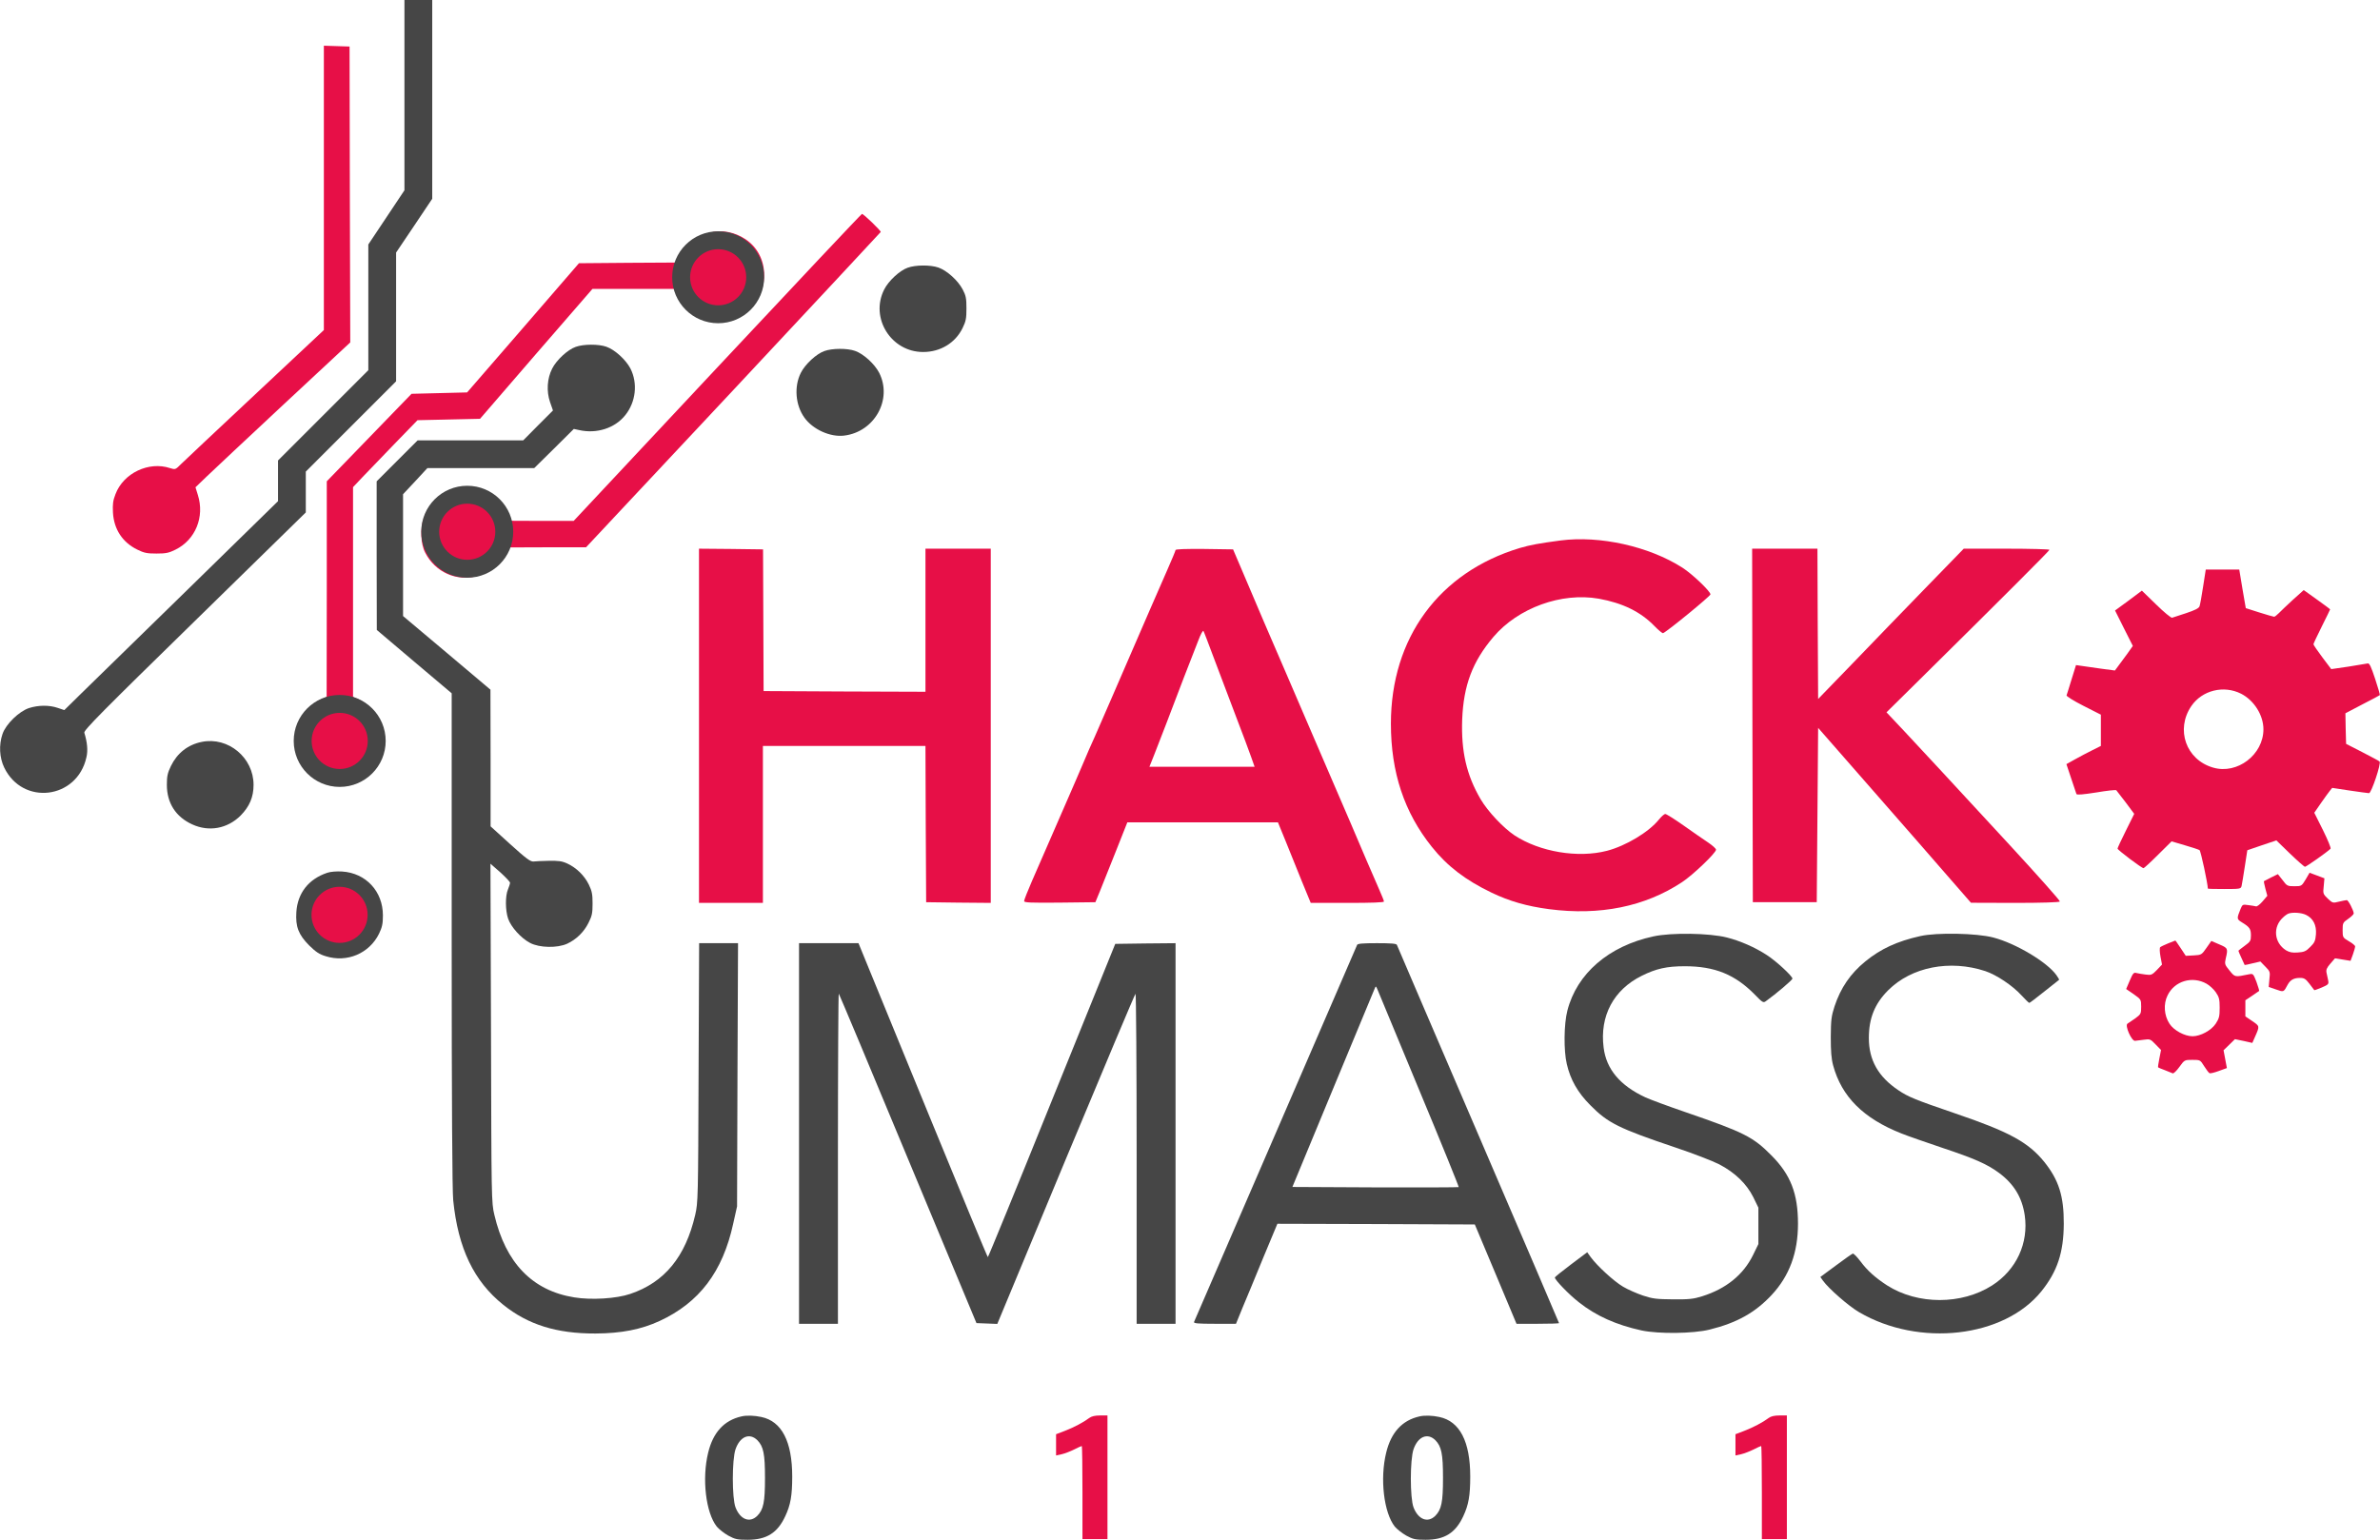
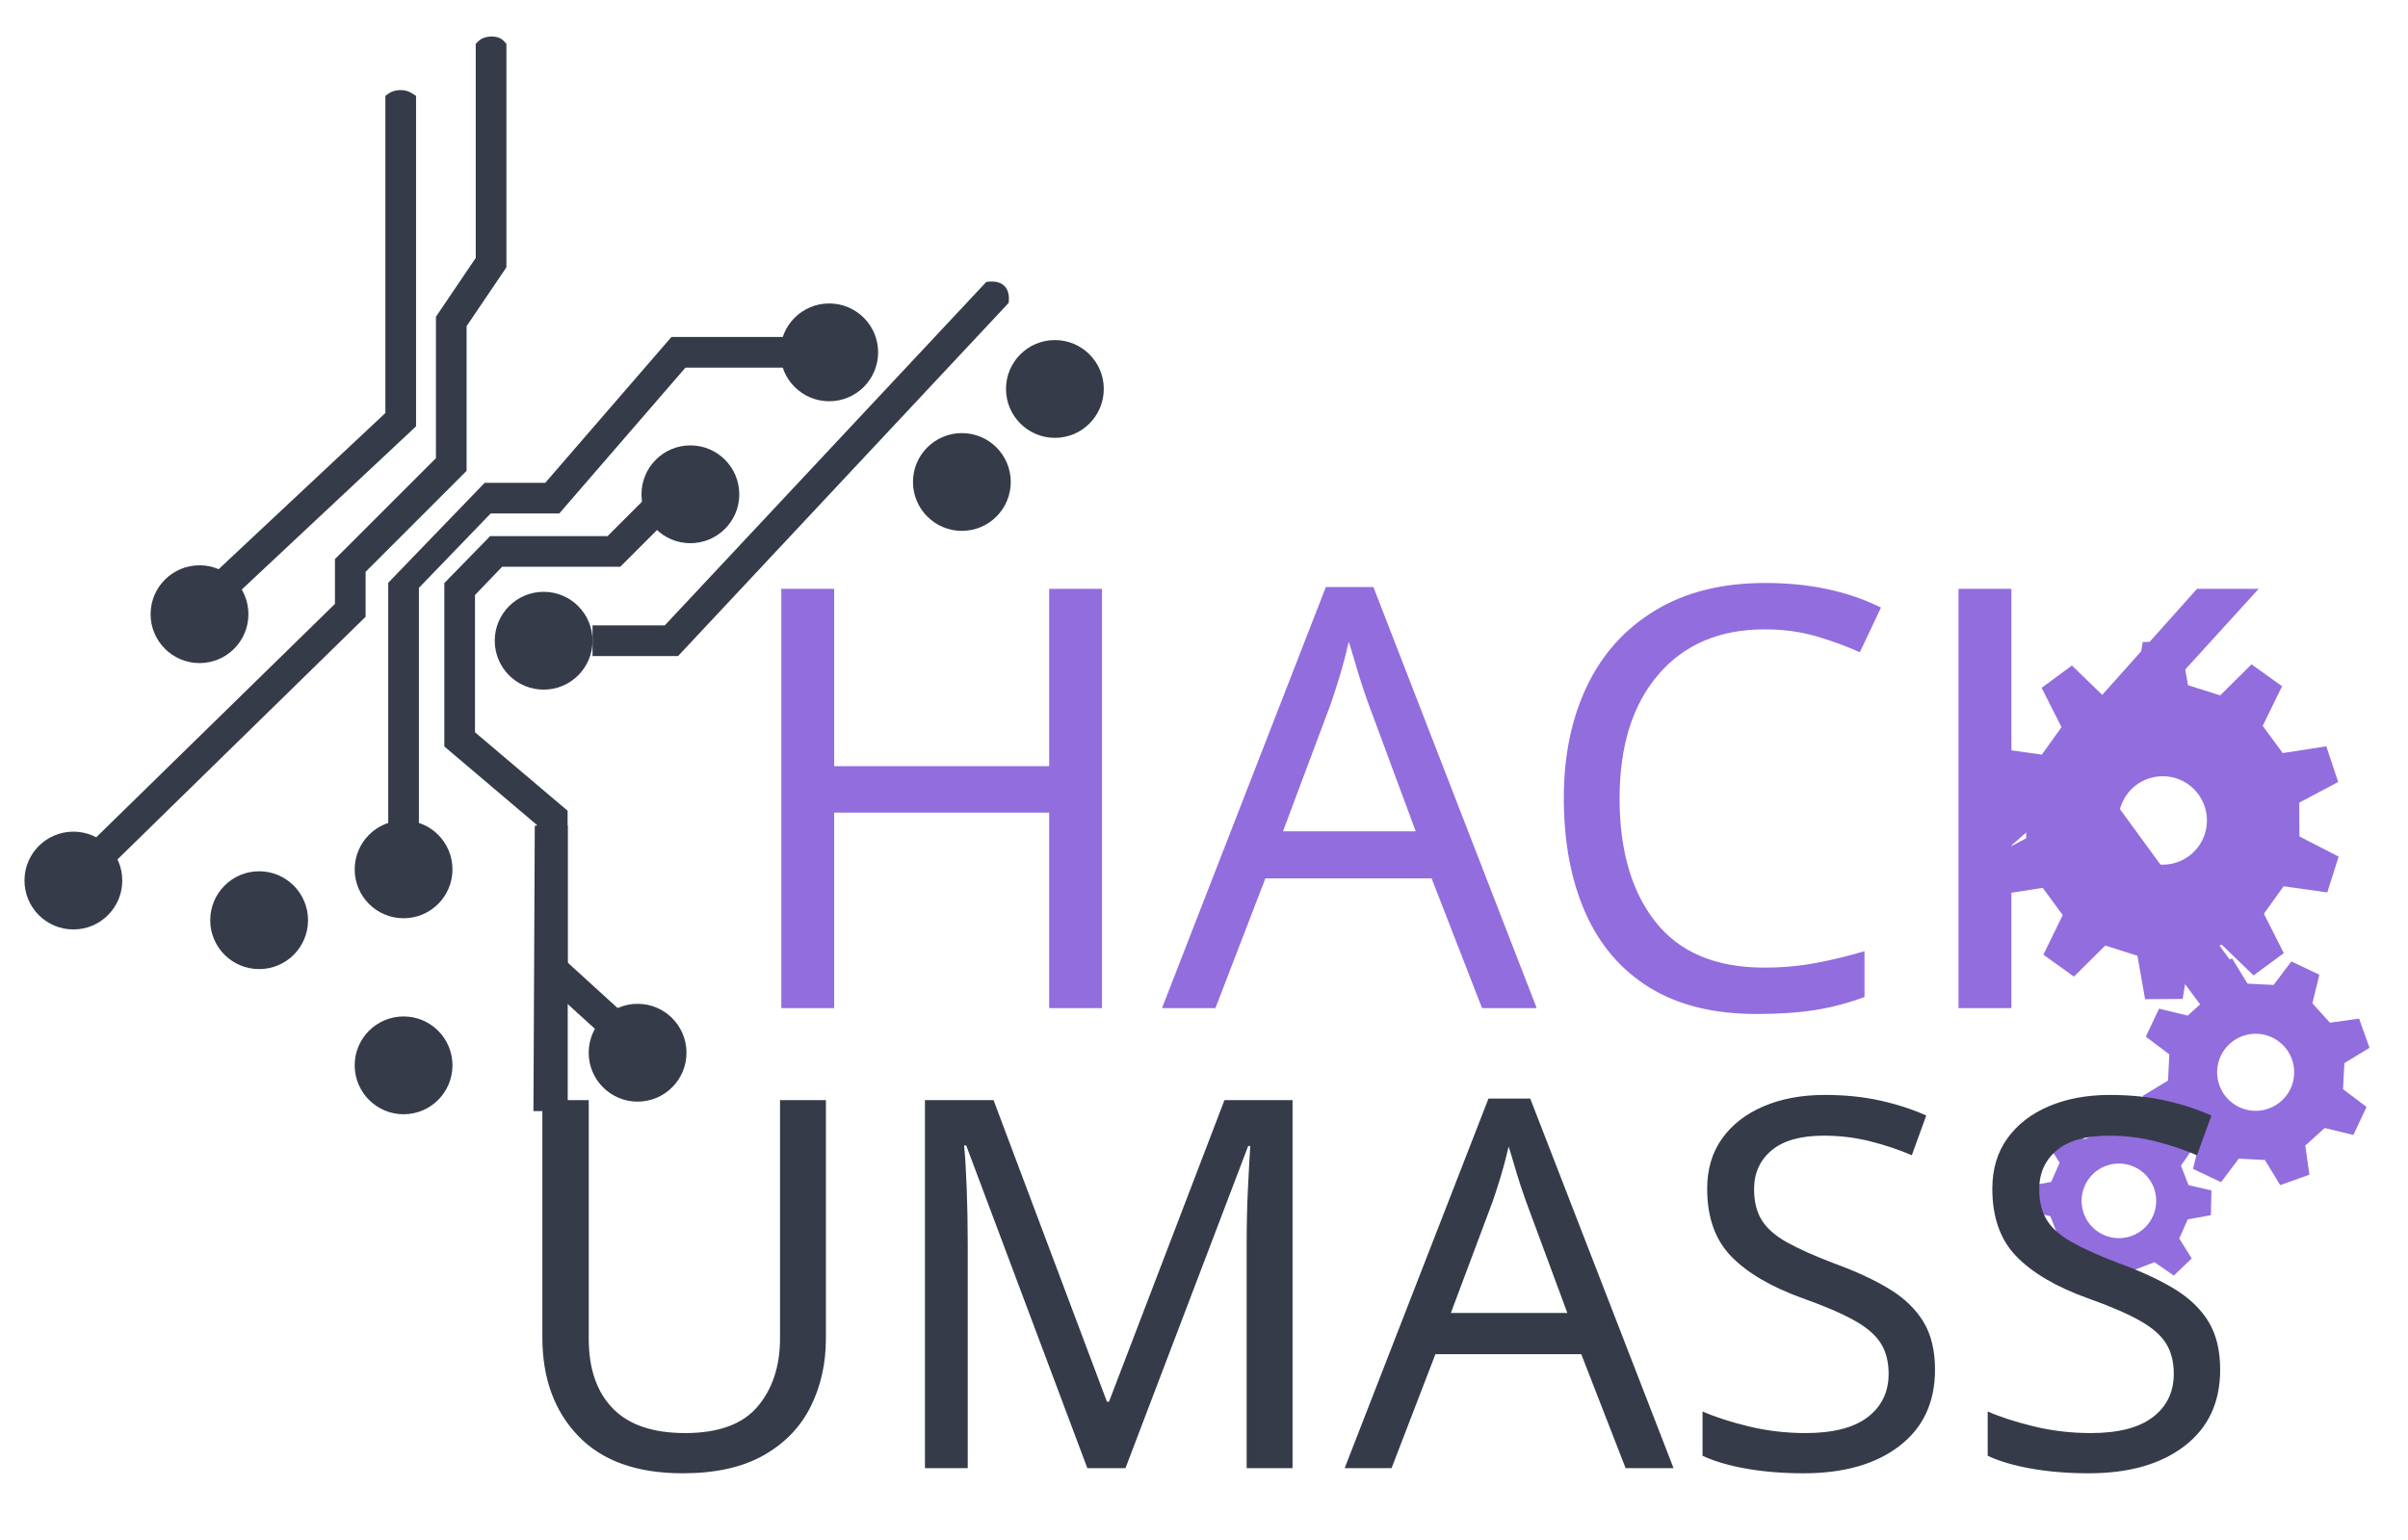
- <svg xmlns="http://www.w3.org/2000/svg" width="17130px" height="11085px" viewBox="0 0 17130 11085" version="1.1">
+ <svg xmlns="http://www.w3.org/2000/svg" width="738px" height="472px" viewBox="0 0 738 472" version="1.1">
  <defs />
-   <g id="Page-1" stroke="none" stroke-width="1" fill="none" fill-rule="evenodd">
-     <g id="Group">
-       <path d="M2911,5022.986 L2911,4337.986 L2781,4142.986 L2651,3947.986 L2651,3495.986 L2651,3042.986 L2326,2717.986 L2001,2392.986 L2001,2246.986 L2001,2099.986 L1354,1466.986 C997,1118.986 651,779.986 584,714.986 L463,595.986 L415,611.986 C354,632.986 277,631.986 210,610.986 C138,587.986 42,494.986 18,423.986 C-9,344.986 -4,253.986 30,182.986 C163,-94.014 555,-46.014 622,255.986 C634,305.986 628,363.986 607,432.986 C601,449.986 739,588.986 1401,1235.986 L2201,2018.986 L2201,2165.986 L2201,2312.986 L2526,2637.986 L2851,2962.986 L2851,3425.986 L2851,3889.986 L2981,4082.986 L3111,4276.986 L3111,4992.986 L3111,5707.986 L3011,5707.986 L2911,5707.986 L2911,5022.986 L2911,5022.986 Z" id="Shape" fill="#464646" transform="translate(1555.841, 2853.993) scale(1, -1) translate(-1555.841, -2853.993) " />
-       <path d="M2331,2962 L2331,1938 L1839,1477 C1568,1223 1327,997 1304,974 C1263,933 1262,932 1224,944 C1071,995 888,908 831,756 C813,710 810,684 813,624 C820,503 882,409 989,357 C1037,333 1059,329 1126,329 C1193,329 1215,333 1263,357 C1407,428 1474,593 1424,751 L1407,806 L1486,882 C1530,925 1781,1159 2043,1404 L2521,1849 L2518,2914 L2516,3979 L2424,3982 L2331,3985 L2331,2962 L2331,2962 Z" id="Shape" fill="#E70F47" transform="translate(1666.493, 2157) scale(1, -1) translate(-1666.493, -2157) " />
-       <path d="M5163,3053.578 L4129,1948.578 L3893,1948.578 L3656,1949.578 L3621,2009.578 C3570,2099.578 3501,2148.578 3401,2166.578 C3254,2193.578 3103,2109.578 3051,1970.578 C3023,1896.578 3027,1784.578 3060,1720.578 C3132,1579.578 3287,1509.578 3434,1552.578 C3508,1574.578 3567,1620.578 3616,1695.578 L3656,1757.578 L3937,1758.578 L4218,1758.578 L5277,2889.578 C5859,3512.578 6337,4024.578 6339,4028.578 C6342,4036.578 6216,4158.578 6204,4158.578 C6200,4158.578 5731,3660.578 5163,3053.578 L5163,3053.578 Z" id="Shape" fill="#E70F47" transform="translate(4685.709, 2849.289) scale(1, -1) translate(-4685.709, -2849.289) " />
-       <path d="M5116,5626.377 C5089,5619.377 5051,5606.377 5033,5596.377 C4984,5571.377 4922,5504.377 4900,5454.377 L4880,5410.377 L4524,5408.377 L4167,5405.377 L3765,4940.377 L3362,4475.377 L3162,4470.377 L2962,4465.377 L2657,4150.377 L2352,3835.377 L2352,3059.377 L2351,2283.377 L2309,2264.377 C2246,2236.377 2176,2161.377 2151,2093.377 C2133,2046.377 2130,2020.377 2133,1960.377 C2140,1839.377 2202,1745.377 2309,1693.377 C2357,1669.377 2379,1665.377 2446,1665.377 C2513,1665.377 2535,1669.377 2583,1693.377 C2779,1789.377 2822,2053.377 2665,2205.377 C2642,2228.377 2605,2254.377 2582,2264.377 L2541,2283.377 L2541,3038.377 L2541,3793.377 L2608,3864.377 C2645,3903.377 2750,4012.377 2840,4105.377 L3005,4275.377 L3230,4280.377 L3455,4285.377 L3859,4753.377 L4264,5220.377 L4572,5220.377 L4879,5220.377 L4909,5167.377 C4971,5058.377 5060,5005.377 5186,5005.377 C5254,5005.377 5275,5009.377 5323,5033.377 C5539,5139.377 5563,5448.377 5364,5579.377 C5288,5629.377 5196,5647.377 5116,5626.377 L5116,5626.377 Z" id="Shape" fill="#E70F47" transform="translate(3816.032, 3650.189) scale(1, -1) translate(-3816.032, -3650.189) " />
-       <path d="M6534,2518.494 C6476,2498.494 6395,2423.494 6364,2361.494 C6260,2156.494 6414,1910.494 6645,1911.494 C6768,1911.494 6876,1976.494 6928,2083.494 C6952,2132.494 6956,2152.494 6956,2225.494 C6956,2298.494 6952,2317.494 6929,2361.494 C6895,2426.494 6815,2498.494 6754,2519.494 C6696,2539.494 6590,2538.494 6534,2518.494 L6534,2518.494 Z" id="Shape" fill="#464646" transform="translate(6643.446, 2222.747) scale(1, -1) translate(-6643.446, -2222.747) " />
-       <path d="M4144,9584.502 C4086,9564.502 4005,9489.502 3974,9427.502 C3938,9356.502 3932,9265.502 3959,9186.502 L3980,9126.502 L3873,9019.502 L3766,8911.502 L3386,8911.502 L3006,8911.502 L2859,8764.502 L2711,8616.502 L2711,8081.502 L2712,7546.502 L2981,7318.502 L3251,7090.502 L3251,5317.502 C3251,4143.502 3255,3508.502 3262,3440.502 C3297,3094.502 3411,2857.502 3622,2688.502 C3801,2544.502 4007,2480.502 4286,2481.502 C4472,2482.502 4615,2510.502 4747,2571.502 C5033,2703.502 5202,2926.502 5277,3271.502 L5305,3396.502 L5308,4344.502 L5312,5291.502 L5172,5291.502 L5032,5291.502 L5028,4359.502 C5025,3457.502 5024,3423.502 5004,3336.502 C4934,3033.502 4783,2849.502 4536,2766.502 C4437,2732.502 4256,2721.502 4134,2741.502 C3832,2789.502 3639,2989.502 3558,3336.502 C3537,3424.502 3537,3449.502 3534,4645.502 L3530,5863.502 L3601,5801.502 C3639,5766.502 3671,5733.502 3671,5726.502 C3671,5719.502 3664,5697.502 3656,5678.502 C3636,5631.502 3637,5527.502 3657,5468.502 C3678,5407.502 3750,5327.502 3815,5293.502 C3883,5257.502 4011,5255.502 4082,5287.502 C4148,5318.502 4203,5371.502 4236,5438.502 C4261,5487.502 4265,5508.502 4265,5576.502 C4265,5643.502 4261,5665.502 4238,5713.502 C4206,5778.502 4149,5834.502 4082,5865.502 C4045,5882.502 4019,5885.502 3951,5884.502 C3904,5883.502 3854,5881.502 3840,5879.502 C3818,5877.502 3788,5899.502 3672,6004.502 L3531,6132.502 L3531,6624.502 L3530,7116.502 L3216,7381.502 L2901,7646.502 L2901,8084.502 L2901,8523.502 L2989,8617.502 L3076,8711.502 L3461,8711.502 L3845,8711.502 L3988,8852.502 L4130,8993.502 L4168,8985.502 C4295,8956.502 4427,8999.502 4501,9093.502 C4577,9188.502 4591,9322.502 4538,9427.502 C4505,9491.502 4425,9564.502 4364,9585.502 C4306,9605.502 4200,9604.502 4144,9584.502 L4144,9584.502 Z" id="Shape" fill="#464646" transform="translate(4011.5, 6040.751) scale(1, -1) translate(-4011.5, -6040.751) " />
-       <path d="M5934,3122.107 C5876,3102.107 5795,3027.107 5764,2965.107 C5714,2866.107 5725,2732.107 5790,2642.107 C5851,2557.107 5976,2501.107 6075,2513.107 C6294,2539.107 6425,2773.107 6328,2965.107 C6295,3029.107 6215,3102.107 6154,3123.107 C6096,3143.107 5990,3142.107 5934,3122.107 L5934,3122.107 Z" id="Shape" fill="#464646" transform="translate(6046.607, 2824.553) scale(1, -1) translate(-6046.607, -2824.553) " />
-       <path d="M11231,6551.166 C11080,6531.166 11014,6519.166 10939,6497.166 C10358,6322.166 10011,5850.166 10011,5232.166 C10011,4882.166 10107,4593.166 10306,4345.166 C10417,4206.166 10548,4106.166 10735,4016.166 C10864,3954.166 10990,3918.166 11149,3897.166 C11514,3849.166 11840,3915.166 12106,4091.166 C12184,4142.166 12351,4302.166 12351,4325.166 C12351,4333.166 12325,4356.166 12294,4377.166 C12262,4398.166 12183,4453.166 12118,4499.166 C12054,4544.166 11994,4582.166 11986,4582.166 C11978,4582.166 11958,4564.166 11940,4542.166 C11868,4452.166 11701,4352.166 11566,4317.166 C11357,4263.166 11083,4309.166 10901,4428.166 C10819,4483.166 10709,4600.166 10657,4688.166 C10555,4862.166 10516,5033.166 10524,5262.166 C10534,5509.166 10598,5679.166 10749,5857.166 C10927,6066.166 11238,6179.166 11507,6132.166 C11679,6101.166 11808,6038.166 11908,5935.166 C11937,5905.166 11965,5882.166 11970,5884.166 C11999,5895.166 12310,6150.166 12311,6163.166 C12311,6185.166 12179,6311.166 12108,6356.166 C11868,6509.166 11514,6588.166 11231,6551.166 L11231,6551.166 Z" id="Shape" fill="#E70F47" transform="translate(11181, 5221.083) scale(1, -1) translate(-11181, -5221.083) " />
-       <polygon id="Shape" fill="#E70F47" transform="translate(6081, 5225) scale(1, -1) translate(-6081, -5225) " points="5031 5225 5031 3950 5261 3950 5491 3950 5491 4515 5491 5080 6076 5080 6661 5080 6663 4518 6666 3955 6899 3952 7131 3950 7131 5225 7131 6500 6896 6500 6661 6500 6661 5985 6661 5470 6079 5472 5496 5475 5494 5985 5492 6495 5261 6498 5031 6500" />
-       <path d="M8461,6491.759 C8461,6486.759 8434,6422.759 8402,6349.759 C8370,6276.759 8314,6147.759 8277,6063.759 C8241,5980.759 8182,5845.759 8147,5763.759 C8112,5682.759 8046,5531.759 8001,5426.759 C7956,5322.759 7901,5196.759 7879,5146.759 C7856,5097.759 7819,5011.759 7796,4956.759 C7773,4901.759 7724,4789.759 7688,4706.759 C7652,4624.759 7591,4484.759 7553,4396.759 C7515,4308.759 7458,4178.759 7427,4107.759 C7396,4036.759 7371,3972.759 7371,3964.759 C7371,3953.759 7416,3951.759 7628,3953.759 L7884,3956.759 L7917,4036.759 C7935,4080.759 7986,4209.759 8032,4324.759 L8114,4531.759 L8656,4531.759 L9198,4531.759 L9254,4394.759 C9284,4318.759 9337,4187.759 9371,4104.759 L9434,3951.759 L9697,3951.759 C9873,3951.759 9961,3954.759 9961,3961.759 C9961,3967.759 9945,4006.759 9926,4049.759 C9890,4131.759 9784,4376.759 9721,4526.759 C9700,4576.759 9644,4706.759 9596,4816.759 C9548,4926.759 9485,5072.759 9456,5141.759 C9427,5210.759 9337,5419.759 9256,5606.759 C9115,5932.759 9080,6013.759 8939,6346.759 L8875,6496.759 L8668,6499.759 C8534,6500.759 8461,6498.759 8461,6491.759 L8461,6491.759 Z M8734,5721.759 C8770,5625.759 8841,5438.759 8891,5306.759 C8942,5174.759 8993,5036.759 9006,4999.759 L9030,4931.759 L8651,4931.759 L8273,4931.759 L8308,5019.759 C8327,5067.759 8366,5169.759 8396,5246.759 C8425,5323.759 8481,5469.759 8520,5571.759 C8560,5673.759 8606,5793.759 8624,5838.759 C8642,5886.759 8658,5915.759 8662,5908.759 C8666,5902.759 8698,5817.759 8734,5721.759 L8734,5721.759 Z" id="Shape" fill="#E70F47" transform="translate(8666, 5225.879) scale(1, -1) translate(-8666, -5225.879) " />
-       <path d="M12613,5228 L12616,3955 L12846,3955 L13076,3955 L13081,4582 L13086,5210 L13486,4753 C13706,4502 13954,4218 14036,4123 L14186,3951 L14503,3950 C14693,3950 14822,3954 14826,3960 C14829,3965 14668,4146 14469,4362 C14269,4578 14046,4820 13972,4900 C13898,4980 13779,5107 13708,5184 L13578,5322 L13807,5548 C14406,6140 14751,6485 14751,6492 C14751,6496 14612,6500 14443,6500 L14134,6500 L13855,6213 C13701,6054 13465,5811 13331,5671 L13086,5418 L13083,5959 L13081,6500 L12846,6500 L12611,6500 L12613,5228 L12613,5228 Z" id="Shape" fill="#E70F47" transform="translate(13718.521, 5225) scale(1, -1) translate(-13718.521, -5225) " />
-       <path d="M15857,6278 C15847,6210 15835,6146 15831,6135 C15826,6121 15798,6107 15735,6086 C15686,6070 15641,6055 15634,6053 C15627,6050 15575,6093 15519,6148 L15416,6248 L15320,6176 L15223,6105 L15287,5977 L15351,5850 L15310,5792 C15287,5761 15258,5721 15245,5704 L15222,5673 L15124,5686 C15070,5694 15007,5703 14984,5706 L14942,5712 L14910,5609 C14893,5552 14876,5500 14874,5494 C14872,5488 14926,5454 14995,5419 L15121,5355 L15121,5243 L15121,5130 L15059,5099 C15024,5082 14968,5052 14934,5033 L14873,4999 L14907,4897 C14926,4841 14943,4790 14945,4784 C14948,4776 14991,4780 15088,4795 C15164,4808 15229,4815 15232,4811 C15235,4808 15266,4768 15300,4723 L15361,4641 L15301,4520 C15268,4454 15241,4396 15241,4391 C15241,4381 15415,4250 15428,4250 C15432,4250 15479,4293 15533,4347 L15630,4443 L15725,4415 C15777,4400 15825,4384 15831,4380 C15840,4375 15890,4140 15891,4103 C15891,4101 15945,4100 16010,4100 C16125,4100 16129,4101 16134,4123 C16137,4135 16147,4198 16157,4262 L16175,4379 L16280,4415 L16384,4450 L16482,4355 C16536,4303 16585,4260 16590,4260 C16599,4260 16749,4365 16774,4390 C16779,4394 16754,4454 16720,4523 L16657,4649 L16704,4717 C16730,4754 16759,4795 16769,4807 L16786,4828 L16911,4809 C16980,4799 17043,4790 17051,4790 C17068,4790 17140,5005 17127,5018 C17123,5022 17067,5052 17003,5085 L16886,5145 L16883,5255 L16881,5365 L17003,5429 C17071,5464 17128,5494 17129,5496 C17131,5497 17116,5550 17095,5613 C17066,5701 17054,5726 17042,5724 C17033,5722 16971,5712 16903,5701 L16779,5683 L16715,5768 C16680,5815 16651,5857 16651,5862 C16651,5866 16678,5924 16711,5990 C16744,6056 16771,6111 16771,6113 C16771,6115 16728,6147 16676,6184 L16581,6252 L16503,6182 C16461,6143 16415,6100 16402,6086 C16388,6072 16373,6060 16368,6060 C16363,6060 16315,6074 16261,6091 L16164,6122 L16140,6261 L16117,6400 L15996,6400 L15876,6400 L15857,6278 L15857,6278 Z M16130,5506 C16224,5458 16291,5351 16291,5250 C16291,5067 16103,4923 15929,4974 C15734,5030 15657,5248 15772,5417 C15850,5531 16005,5569 16130,5506 L16130,5506 Z" id="Shape" fill="#E70F47" transform="translate(16001.089, 5250) scale(1, -1) translate(-16001.089, -5250) " />
-       <path d="M1452,5957.926 C1352,5937.926 1275,5876.926 1230,5783.926 C1206,5733.926 1201,5710.926 1201,5648.926 C1201,5517.926 1265,5417.926 1384,5363.926 C1504,5308.926 1637,5332.926 1732,5427.926 C1796,5492.926 1825,5560.926 1825,5648.926 C1825,5844.926 1642,5996.926 1452,5957.926 L1452,5957.926 Z" id="Shape" fill="#464646" transform="translate(1513, 5649.463) scale(1, -1) translate(-1513, -5649.463) " />
-       <path d="M2356,6889.691 C2221,6844.691 2142,6743.691 2133,6606.691 C2126,6500.691 2149,6443.691 2225,6366.691 C2273,6319.691 2298,6302.691 2345,6288.691 C2498,6240.691 2658,6308.691 2728,6450.691 C2750,6496.691 2756,6520.691 2756,6582.691 C2756,6755.691 2634,6887.691 2462,6898.691 C2422,6900.691 2380,6897.691 2356,6889.691 L2356,6889.691 Z" id="Shape" fill="#464646" transform="translate(2443.905, 6586.346) scale(1, -1) translate(-2443.905, -6586.346) " />
-       <path d="M16595,7087.484 C16566,7039.484 16565,7038.484 16514,7038.484 C16464,7038.484 16460,7040.484 16429,7082.484 L16395,7125.484 L16346,7101.484 C16318,7087.484 16295,7075.484 16294,7074.484 C16293,7073.484 16298,7049.484 16305,7021.484 L16319,6969.484 L16285,6929.484 C16266,6907.484 16245,6891.484 16238,6893.484 C16231,6895.484 16207,6899.484 16183,6902.484 C16142,6908.484 16140,6907.484 16127,6876.484 C16098,6804.484 16098,6802.484 16136,6778.484 C16192,6744.484 16201,6730.484 16201,6684.484 C16201,6645.484 16197,6639.484 16156,6609.484 C16131,6591.484 16111,6575.484 16111,6573.484 C16111,6570.484 16121,6547.484 16133,6521.484 C16146,6494.484 16156,6472.484 16156,6471.484 C16156,6470.484 16182,6475.484 16213,6483.484 L16269,6496.484 L16305,6459.484 C16339,6425.484 16340,6421.484 16334,6368.484 L16329,6313.484 L16381,6295.484 C16438,6275.484 16436,6274.484 16466,6330.484 C16485,6364.484 16510,6378.484 16555,6378.484 C16584,6378.484 16595,6371.484 16622,6336.484 C16640,6312.484 16656,6292.484 16657,6290.484 C16658,6288.484 16682,6297.484 16711,6309.484 C16759,6330.484 16762,6333.484 16757,6360.484 C16754,6375.484 16748,6400.484 16745,6416.484 C16741,6437.484 16747,6451.484 16773,6481.484 L16806,6519.484 L16862,6510.484 L16918,6501.484 L16935,6547.484 C16944,6572.484 16951,6598.484 16951,6605.484 C16951,6611.484 16931,6628.484 16906,6642.484 C16862,6668.484 16861,6670.484 16861,6722.484 C16861,6773.484 16863,6777.484 16901,6803.484 C16923,6818.484 16941,6836.484 16941,6842.484 C16940,6864.484 16902,6938.484 16891,6938.484 C16885,6938.484 16860,6933.484 16835,6927.484 C16791,6916.484 16789,6916.484 16754,6949.484 C16720,6982.484 16719,6985.484 16725,7039.484 L16730,7095.484 L16677,7115.484 L16623,7135.484 L16595,7087.484 L16595,7087.484 Z M16597,6832.484 C16649,6807.484 16674,6758.484 16669,6692.484 C16665,6645.484 16659,6631.484 16628,6601.484 C16598,6570.484 16584,6564.484 16539,6561.484 C16498,6558.484 16479,6562.484 16453,6577.484 C16367,6632.484 16357,6746.484 16433,6814.484 C16445,6826.484 16463,6838.484 16471,6841.484 C16501,6852.484 16564,6848.484 16597,6832.484 L16597,6832.484 Z" id="Shape" fill="#E70F47" transform="translate(16528.631, 6709.242) scale(1, -1) translate(-16528.631, -6709.242) " />
-       <path d="M11901,9577.038 C11579,9508.038 11349,9309.038 11281,9042.038 C11256,8945.038 11254,8755.038 11277,8658.038 C11303,8545.038 11356,8452.038 11446,8362.038 C11573,8233.038 11650,8195.038 12059,8057.038 C12188,8014.038 12329,7959.038 12374,7936.038 C12487,7877.038 12571,7796.038 12619,7700.038 L12656,7624.038 L12656,7493.038 L12656,7362.038 L12617,7282.038 C12547,7140.038 12423,7040.038 12251,6986.038 C12187,6966.038 12156,6963.038 12041,6964.038 C11924,6965.038 11896,6968.038 11826,6991.038 C11782,7006.038 11717,7034.038 11682,7055.038 C11617,7093.038 11497,7203.038 11449,7268.038 L11424,7303.038 L11307,7215.038 C11243,7167.038 11191,7125.038 11191,7121.038 C11191,7104.038 11294,6997.038 11364,6943.038 C11487,6845.038 11633,6780.038 11815,6740.038 C11938,6714.038 12187,6717.038 12304,6746.038 C12502,6795.038 12632,6868.038 12751,6995.038 C12879,7132.038 12941,7300.038 12941,7508.038 C12941,7725.038 12888,7861.038 12751,7999.038 C12618,8134.038 12551,8167.038 12136,8310.038 C12010,8353.038 11878,8402.038 11843,8418.038 C11660,8503.038 11561,8621.038 11542,8777.038 C11513,9004.038 11614,9193.038 11816,9293.038 C11920,9345.038 11998,9362.038 12126,9362.038 C12343,9362.038 12489,9302.038 12632,9156.038 C12684,9102.038 12692,9097.038 12709,9110.038 C12782,9162.038 12901,9263.038 12901,9273.038 C12901,9291.038 12782,9401.038 12716,9443.038 C12630,9499.038 12524,9545.038 12429,9569.038 C12303,9601.038 12030,9605.038 11901,9577.038 L11901,9577.038 Z" id="Shape" fill="#464646" transform="translate(12066, 8159.019) scale(1, -1) translate(-12066, -8159.019) " />
-       <path d="M13821,9582.007 C13655,9545.007 13536,9490.007 13426,9400.007 C13318,9312.007 13248,9209.007 13204,9076.007 C13181,9005.007 13178,8979.007 13177,8856.007 C13177,8753.007 13181,8699.007 13194,8651.007 C13255,8426.007 13412,8269.007 13686,8161.007 C13730,8143.007 13861,8098.007 13976,8059.007 C14213,7980.007 14301,7941.007 14387,7878.007 C14495,7798.007 14554,7701.007 14573,7572.007 C14602,7372.007 14513,7179.007 14338,7067.007 C14119,6927.007 13803,6927.007 13583,7067.007 C13498,7122.007 13440,7174.007 13391,7240.007 C13366,7273.007 13341,7299.007 13335,7296.007 C13329,7294.007 13274,7256.007 13213,7210.007 L13102,7128.007 L13121,7101.007 C13161,7045.007 13306,6918.007 13380,6875.007 C13813,6621.007 14424,6691.007 14693,7025.007 C14808,7168.007 14853,7305.007 14854,7511.007 C14855,7710.007 14818,7826.007 14714,7956.007 C14599,8098.007 14460,8174.007 14071,8306.007 C13787,8403.007 13733,8425.007 13664,8472.007 C13519,8569.007 13451,8689.007 13451,8848.007 C13451,8990.007 13493,9095.007 13590,9192.007 C13758,9360.007 14034,9414.007 14289,9330.007 C14370,9303.007 14485,9226.007 14549,9156.007 C14577,9126.007 14602,9101.007 14606,9101.007 C14609,9101.007 14658,9138.007 14714,9183.007 C14770,9228.007 14818,9266.007 14820,9267.007 C14822,9269.007 14813,9284.007 14801,9301.007 C14734,9395.007 14508,9530.007 14346,9572.007 C14228,9603.007 13941,9609.007 13821,9582.007 L13821,9582.007 Z" id="Shape" fill="#464646" transform="translate(13978.01, 8160.504) scale(1, -1) translate(-13978.01, -8160.504) " />
-       <path d="M15606,7707.257 C15579,7696.257 15552,7683.257 15548,7679.257 C15543,7674.257 15544,7644.257 15550,7612.257 L15561,7554.257 L15524,7515.257 C15489,7479.257 15483,7477.257 15444,7482.257 C15420,7485.257 15391,7490.257 15378,7493.257 C15357,7499.257 15352,7492.257 15329,7439.257 L15303,7378.257 L15357,7341.257 C15410,7303.257 15411,7303.257 15411,7251.257 C15411,7200.257 15409,7197.257 15369,7167.257 C15345,7150.257 15320,7133.257 15313,7129.257 C15291,7117.257 15342,7002.257 15367,7005.257 C15377,7006.257 15406,7010.257 15431,7013.257 C15474,7019.257 15478,7018.257 15515,6979.257 L15554,6939.257 L15542,6878.257 C15535,6844.257 15531,6815.257 15533,6814.257 C15535,6812.257 15556,6803.257 15581,6794.257 C15606,6784.257 15631,6774.257 15638,6771.257 C15644,6768.257 15666,6789.257 15686,6817.257 C15723,6868.257 15723,6868.257 15779,6868.257 C15836,6868.257 15836,6868.257 15864,6823.257 C15880,6798.257 15897,6775.257 15903,6772.257 C15908,6769.257 15938,6776.257 15970,6788.257 L16028,6809.257 L16016,6873.257 L16004,6937.257 L16045,6977.257 L16086,7017.257 L16149,7004.257 L16211,6990.257 L16230,7033.257 C16265,7112.257 16265,7110.257 16211,7147.257 L16161,7181.257 L16161,7239.257 L16161,7297.257 L16209,7329.257 C16235,7347.257 16258,7363.257 16260,7364.257 C16262,7366.257 16253,7395.257 16241,7429.257 C16218,7488.257 16217,7490.257 16187,7484.257 C16084,7463.257 16087,7462.257 16047,7511.257 C16012,7554.257 16011,7558.257 16020,7599.257 C16037,7670.257 16035,7673.257 15974,7699.257 L15916,7724.257 L15881,7674.257 C15846,7624.257 15844,7623.257 15789,7620.257 L15732,7617.257 L15695,7673.257 C15675,7703.257 15658,7728.257 15657,7727.257 C15656,7727.257 15634,7718.257 15606,7707.257 L15606,7707.257 Z M15882,7416.257 C15903,7404.257 15933,7377.257 15948,7355.257 C15972,7320.257 15976,7305.257 15976,7243.257 C15976,7181.257 15972,7166.257 15948,7129.257 C15916,7080.257 15838,7038.257 15781,7038.257 C15724,7038.257 15646,7080.257 15615,7128.257 C15576,7187.257 15570,7270.257 15601,7332.257 C15651,7436.257 15779,7474.257 15882,7416.257 L15882,7416.257 Z" id="Shape" fill="#E70F47" transform="translate(15781.64, 7249.128) scale(1, -1) translate(-15781.64, -7249.128) " />
-       <path d="M5751,8161 L5751,6791 L5891,6791 L6031,6791 L6031,7983 C6031,8638 6034,9172 6037,9168 C6040,9165 6265,8630 6535,7979 L7028,6796 L7103,6793 L7178,6790 L7671,7976 C7943,8628 8168,9164 8173,9167 C8177,9170 8181,8636 8181,7982 L8181,6791 L8321,6791 L8461,6791 L8461,8161 L8461,9531 L8244,9529 L8027,9526 L7571,8399 C7321,7779 7113,7271 7110,7271 C7107,7271 6921,7720 6696,8269 C6472,8817 6263,9326 6233,9399 L6179,9531 L5965,9531 L5751,9531 L5751,8161 L5751,8161 Z" id="Shape" fill="#464646" transform="translate(7106, 8160.5) scale(1, -1) translate(-7106, -8160.5) " />
-       <path d="M9768,9518 C9765,9511 9501,8900 9181,8160 C8861,7420 8597,6809 8594,6803 C8590,6793 8623,6790 8742,6790 L8896,6790 L8942,6903 C8968,6964 9035,7126 9091,7263 L9194,7510 L9904,7508 L10615,7505 L10765,7148 L10915,6790 L11068,6790 C11152,6790 11221,6792 11221,6795 C11221,6797 10960,7408 10640,8152 C10320,8896 10057,9511 10054,9518 C10050,9527 10012,9530 9911,9530 C9810,9530 9772,9527 9768,9518 L9768,9518 Z M10215,8472 C10374,8091 10501,7777 10499,7774 C10496,7772 10226,7771 9898,7772 L9302,7775 L9594,8480 C9755,8868 9890,9194 9895,9205 C9902,9223 9904,9222 9915,9195 C9922,9179 10057,8853 10215,8472 L10215,8472 Z" id="Shape" fill="#464646" transform="translate(9907.342, 8160) scale(1, -1) translate(-9907.342, -8160) " />
-       <path d="M5336,11079.332 C5212,11051.332 5132,10964.332 5097,10818.332 C5051,10631.332 5080,10386.332 5159,10286.332 C5175,10267.332 5212,10238.332 5242,10221.332 C5290,10195.332 5306,10191.332 5381,10191.332 C5517,10191.332 5596,10240.332 5652,10361.332 C5690,10442.332 5702,10509.332 5702,10646.332 C5702,10898.332 5627,11044.332 5480,11075.332 C5430,11086.332 5373,11088.332 5336,11079.332 L5336,11079.332 Z M5451,10908.332 C5495,10863.332 5506,10810.332 5506,10636.332 C5506,10462.332 5495,10409.332 5451,10364.332 C5397,10310.332 5328,10336.332 5294,10424.332 C5268,10492.332 5268,10767.332 5294,10843.332 C5326,10935.332 5395,10963.332 5451,10908.332 L5451,10908.332 Z" id="Shape" fill="#464646" transform="translate(5388.529, 10638.166) scale(1, -1) translate(-5388.529, -10638.166) " />
-       <path d="M7840,11062 C7799,11031 7729,10994 7664,10969 L7601,10945 L7601,10869 L7601,10792 L7642,10801 C7664,10806 7705,10822 7731,10835 C7758,10849 7783,10860 7786,10860 C7789,10860 7791,10709 7791,10525 L7791,10190 L7881,10190 L7971,10190 L7971,10635 L7971,11080 L7917,11080 C7881,11080 7856,11074 7840,11062 L7840,11062 Z" id="Shape" fill="#E70F47" transform="translate(7786, 10635) scale(1, -1) translate(-7786, -10635) " />
-       <path d="M10216,11079.332 C10092,11051.332 10012,10964.332 9977,10818.332 C9931,10631.332 9960,10386.332 10039,10286.332 C10055,10267.332 10092,10238.332 10122,10221.332 C10170,10195.332 10186,10191.332 10261,10191.332 C10397,10191.332 10476,10240.332 10532,10361.332 C10570,10442.332 10582,10509.332 10582,10646.332 C10582,10898.332 10507,11044.332 10360,11075.332 C10310,11086.332 10253,11088.332 10216,11079.332 L10216,11079.332 Z M10331,10908.332 C10375,10863.332 10386,10810.332 10386,10636.332 C10386,10462.332 10375,10409.332 10331,10364.332 C10277,10310.332 10208,10336.332 10174,10424.332 C10148,10492.332 10148,10767.332 10174,10843.332 C10206,10935.332 10275,10963.332 10331,10908.332 L10331,10908.332 Z" id="Shape" fill="#464646" transform="translate(10268.529, 10638.166) scale(1, -1) translate(-10268.529, -10638.166) " />
-       <path d="M12730,11062 C12689,11031 12619,10994 12554,10969 L12491,10945 L12491,10869 L12491,10792 L12532,10801 C12554,10806 12595,10822 12621,10835 C12648,10849 12673,10860 12676,10860 C12679,10860 12681,10709 12681,10525 L12681,10190 L12771,10190 L12861,10190 L12861,10635 L12861,11080 L12807,11080 C12771,11080 12746,11074 12730,11062 L12730,11062 Z" id="Shape" fill="#E70F47" transform="translate(12676, 10635) scale(1, -1) translate(-12676, -10635) " />
-       <circle id="Oval" fill="#E70F47" cx="2444" cy="6586" r="202" />
-       <circle id="Oval" fill="#464646" cx="2445" cy="5334" r="331" />
-       <path d="M2445,5536 C2556.562,5536 2647,5445.562 2647,5334 C2647,5222.438 2556.562,5132 2445,5132 C2333.438,5132 2243,5222.438 2243,5334 C2243,5445.562 2333.438,5536 2445,5536 Z" id="Oval" fill="#E70F47" />
-       <circle id="Oval" fill="#464646" cx="5169" cy="1996" r="331" />
-       <path d="M5169,2198 C5280.562,2198 5371,2107.562 5371,1996 C5371,1884.438 5280.562,1794 5169,1794 C5057.438,1794 4967,1884.438 4967,1996 C4967,2107.562 5057.438,2198 5169,2198 Z" id="Oval" fill="#E70F47" />
-       <circle id="Oval" fill="#464646" cx="3363" cy="3828" r="331" />
-       <path d="M3363,4030 C3474.562,4030 3565,3939.562 3565,3828 C3565,3716.438 3474.562,3626 3363,3626 C3251.438,3626 3161,3716.438 3161,3828 C3161,3939.562 3251.438,4030 3363,4030 Z" id="Oval" fill="#E70F47" />
+   <g id="Purple-and-Black" stroke="none" stroke-width="1" fill="none" fill-rule="evenodd">
+     <g id="Group" transform="translate(7, 11)">
+       <g id="logo" fill-rule="nonzero">
+         <path d="M26.284,255.076 L19.712,248.356 L95.654,174.1 L95.654,160.37 L126.602,129.432 L126.602,86.098 L138.802,68.058 L138.802,2.446 C139.607,1.58 140.26,1.038 140.761,0.821 C141.512,0.495 142.125,0.251 143.487,0.201 C144.849,0.151 145.549,0.435 146.273,0.73 C146.755,0.926 147.398,1.498 148.2,2.446 L148.2,70.936 L136,88.974 L136,133.324 L105.052,164.266 L105.052,178.05 L26.284,255.076 Z" id="Shape" fill="#353B48" />
+         <polygon id="Shape" fill="#353B48" points="121.384 243.81 111.984 243.81 111.984 167.626 141.548 136.984 160.11 136.984 198.782 92.284 235.308 92.284 235.308 101.682 203.076 101.682 164.406 146.384 143.382 146.384 121.384 169.182" />
+         <polygon id="Shape" fill="#353B48" points="177.994 306.774 157.554 288.166 157.554 241.862 129.18 217.802 129.18 167.708 143.22 153.326 179.206 153.326 189.864 142.666 196.512 149.312 183.102 162.72 146.89 162.72 138.576 171.376 138.576 213.452 166.958 237.502 166.958 284.022 168.498 285.424 184.316 299.828" />
+         <path d="M64.878,171.768 L58.454,164.91 L111.114,115.592 L111.114,18.4 C111.858,17.814 112.408,17.437 112.764,17.267 C113.94,16.705 115.002,16.618 115.829,16.618 C116.535,16.618 117.477,16.735 118.43,17.145 C118.877,17.337 119.571,17.755 120.512,18.4 L120.512,119.668 L64.878,171.768 Z" id="Shape" fill="#353B48" />
+         <path d="M116.686,240.478 C108.42,240.478 101.704,247.192 101.704,255.474 C101.704,263.75 108.418,270.454 116.686,270.454 C124.972,270.454 131.674,263.746 131.674,255.474 C131.674,247.194 124.972,240.478 116.686,240.478 Z" id="Shape" fill="#353B48" />
+         <path d="M72.428,256.052 C64.138,256.052 57.432,262.786 57.432,271.052 C57.432,279.334 64.138,286.036 72.428,286.036 C80.7,286.036 87.406,279.33 87.406,271.052 C87.408,262.788 80.7,256.052 72.428,256.052 Z" id="Shape" fill="#353B48" />
+         <circle id="Oval" fill="#353B48" cx="72.428" cy="271.058" r="7.498" />
+         <path d="M116.686,300.552 C108.42,300.552 101.704,307.252 101.704,315.528 C101.704,323.804 108.418,330.528 116.686,330.528 C124.972,330.528 131.674,323.806 131.674,315.528 C131.674,307.26 124.972,300.552 116.686,300.552 Z" id="Shape" fill="#353B48" />
+         <path d="M116.686,308.044 C112.55,308.044 109.19,311.396 109.19,315.528 C109.19,319.674 112.55,323.032 116.686,323.032 C120.84,323.032 124.186,319.674 124.186,315.528 C124.184,311.396 120.84,308.044 116.686,308.044 Z" id="Shape" fill="#353B48" />
+         <path d="M15.5,243.912 C7.204,243.912 0.504,250.616 0.504,258.888 C0.504,267.168 7.206,273.884 15.5,273.884 C23.78,273.884 30.474,267.168 30.474,258.888 C30.472,250.616 23.782,243.912 15.5,243.912 Z" id="Shape" fill="#353B48" />
+         <path d="M15.5,251.384 C11.352,251.384 8,254.75 8,258.894 C8,263.04 11.352,266.394 15.5,266.394 C19.618,266.394 22.988,263.04 22.988,258.894 C22.99,254.75 19.62,251.384 15.5,251.384 Z" id="Shape" fill="#353B48" />
+         <path d="M204.578,125.518 C196.31,125.518 189.604,132.226 189.604,140.514 C189.604,148.788 196.302,155.492 204.578,155.492 C212.876,155.492 219.574,148.784 219.574,140.514 C219.572,132.222 212.874,125.518 204.578,125.518 Z" id="Shape" fill="#353B48" />
+         <path d="M204.578,133.014 C200.436,133.014 197.09,136.374 197.09,140.514 C197.09,144.632 200.436,148.008 204.578,148.008 C208.726,148.008 212.084,144.632 212.084,140.514 C212.076,136.374 208.72,133.014 204.578,133.014 Z" id="Shape" fill="#353B48" />
+         <path d="M247.13,82.012 C238.848,82.012 232.142,88.716 232.142,96.986 C232.142,105.282 238.848,111.988 247.13,111.988 C255.424,111.988 262.122,105.28 262.122,96.986 C262.124,88.71 255.424,82.012 247.13,82.012 Z" id="Shape" fill="#353B48" />
+         <path d="M247.13,89.494 C242.984,89.494 239.63,92.842 239.63,96.982 C239.63,101.138 242.982,104.476 247.13,104.476 C251.268,104.476 254.622,101.138 254.622,96.982 C254.622,92.842 251.268,89.494 247.13,89.494 Z" id="Shape" fill="#353B48" />
+         <path d="M159.624,170.396 C151.332,170.396 144.63,177.122 144.63,185.382 C144.63,193.662 151.332,200.38 159.624,200.38 C167.898,200.38 174.6,193.662 174.6,185.382 C174.598,177.124 167.906,170.396 159.624,170.396 Z" id="Shape" fill="#353B48" />
+         <path d="M159.624,177.888 C155.48,177.888 152.124,181.252 152.124,185.388 C152.124,189.536 155.48,192.888 159.624,192.888 C163.754,192.888 167.106,189.536 167.106,185.388 C167.106,181.252 163.752,177.888 159.624,177.888 Z" id="Shape" fill="#353B48" />
+         <path d="M200.816,190.082 L174.598,190.082 L174.598,180.688 L196.74,180.688 L295.276,75.416 C297.733,75.073 299.557,75.458 300.748,76.572 C301.939,77.687 302.403,79.441 302.138,81.836 L200.816,190.082 Z" id="Shape" fill="#353B48" />
+         <path d="M54.154,162.27 C45.866,162.27 39.154,168.978 39.154,177.252 C39.154,185.52 45.868,192.244 54.154,192.244 C62.428,192.244 69.136,185.52 69.136,177.252 C69.136,168.978 62.43,162.27 54.154,162.27 Z" id="Shape" fill="#353B48" />
+         <path d="M188.406,296.682 C180.128,296.682 173.422,303.392 173.422,311.686 C173.422,319.94 180.128,326.66 188.406,326.66 C196.694,326.66 203.394,319.94 203.394,311.686 C203.398,303.392 196.7,296.682 188.406,296.682 Z" id="Shape" fill="#353B48" />
+         <path d="M316.3,93.234 C308.034,93.234 301.32,99.934 301.32,108.21 C301.32,116.486 308.034,123.206 316.3,123.206 C324.586,123.206 331.288,116.488 331.288,108.21 C331.288,99.942 324.584,93.234 316.3,93.234 Z" id="Shape" fill="#353B48" />
+         <path d="M287.788,121.748 C279.522,121.748 272.806,128.446 272.806,136.722 C272.806,145 279.52,151.718 287.788,151.718 C296.074,151.718 302.776,145 302.776,136.722 C302.776,128.454 296.074,121.748 287.788,121.748 Z" id="Shape" fill="#353B48" />
+         <path d="M663.486,362.754 L670.582,361.462 L670.758,353.872 L663.732,352.254 L661.418,346.27 L665.526,340.35 L660.292,334.858 L654.174,338.682 L648.306,336.082 L647.014,328.992 L639.428,328.818 L637.804,335.838 L631.822,338.154 L625.898,334.048 L620.408,339.288 L624.228,345.4 L621.634,351.27 L614.544,352.56 L614.364,360.144 L621.386,361.766 L623.704,367.752 L619.6,373.67 L624.842,379.162 L630.952,375.344 L636.818,377.938 L638.11,385.034 L645.694,385.208 L647.316,378.178 L653.296,375.872 L659.222,379.974 L664.712,374.734 L660.896,368.618 L663.486,362.754 Z M637.882,367.578 C632.08,365.08 629.396,358.352 631.89,352.554 C634.386,346.75 641.11,344.072 646.918,346.568 C652.712,349.062 655.394,355.788 652.9,361.59 C650.41,367.388 643.68,370.07 637.882,367.578 Z" id="hackumass-logo-bottom-gear" fill="#926DDE" />
+         <path d="M711.498,314.85 L719.206,310.162 L716.01,301.214 L707.07,302.47 L701.694,296.524 L703.83,287.754 L695.246,283.692 L689.814,290.896 L681.802,290.496 L677.112,282.79 L668.172,285.988 L669.42,294.92 L663.474,300.302 L654.708,298.164 L650.644,306.748 L657.852,312.18 L657.454,320.194 L649.75,324.876 L652.938,333.824 L661.872,332.572 L667.254,338.528 L665.114,347.278 L673.7,351.346 L679.13,344.144 L687.146,344.544 L691.834,352.248 L700.782,349.052 L699.52,340.118 L705.472,334.742 L714.242,336.874 L718.306,328.29 L711.098,322.854 L711.498,314.85 Z M683.85,329.474 C677.328,329.212 672.258,323.718 672.504,317.202 C672.762,310.682 678.264,305.608 684.788,305.862 C691.298,306.122 696.384,311.616 696.11,318.142 C695.856,324.652 690.368,329.728 683.85,329.474 Z" id="hackumass-logo-middle-gear" fill="#926DDE" />
+         <path d="M709.748,251.562 L697.724,245.384 L697.662,235.026 L709.6,228.686 L705.968,217.756 L692.612,219.82 L686.472,211.482 L692.402,199.334 L683.034,192.626 L673.436,202.148 L663.568,199.01 L661.232,185.7 C659.081,185.715 657.083,185.728 655.237,185.741 C653.391,185.753 651.546,185.766 649.7,185.778 L647.54,199.118 L637.712,202.384 L627.998,192.988 L618.72,199.822 L624.806,211.884 L618.774,220.3 L605.396,218.418 L601.908,229.396 L613.924,235.58 L613.986,245.932 L602.056,252.272 L605.684,263.206 L619.044,261.14 L625.184,269.48 L619.246,281.62 L628.614,288.334 L638.212,278.818 L648.084,281.946 L650.424,295.258 L661.944,295.182 L664.108,281.836 L673.936,278.578 L683.658,287.968 L692.928,281.14 L686.838,269.066 L692.874,260.652 L706.256,262.536 L709.748,251.562 Z M655.828,254.034 C648.332,254.034 642.266,247.968 642.266,240.48 C642.266,232.992 648.332,226.918 655.828,226.918 C663.316,226.918 669.382,232.992 669.382,240.48 C669.382,247.966 663.316,254.034 655.828,254.034 Z" id="hackumass-logo-top-gear" fill="#926DDE" />
+       </g>
+       <text id="HACK" font-family="Dosis-Medium, Dosis" font-size="180" font-weight="400" letter-spacing="0.744" fill="#926DDE">
+         <tspan x="215" y="298">HACK</tspan>
+       </text>
+       <text id="UMASS" font-family="Dosis-Regular, Dosis" font-size="158" font-weight="normal" letter-spacing="0.653" fill="#353B48">
+         <tspan x="145" y="439">UMASS</tspan>
+       </text>
+       <path d="" id="Path" stroke="#979797" stroke-width="2" />
+       <polygon id="Path-2" fill="#353B48" points="156.491 329.556 156.897 242.089 166.993 242.089 166.993 329.556" />
    </g>
  </g>
</svg>
